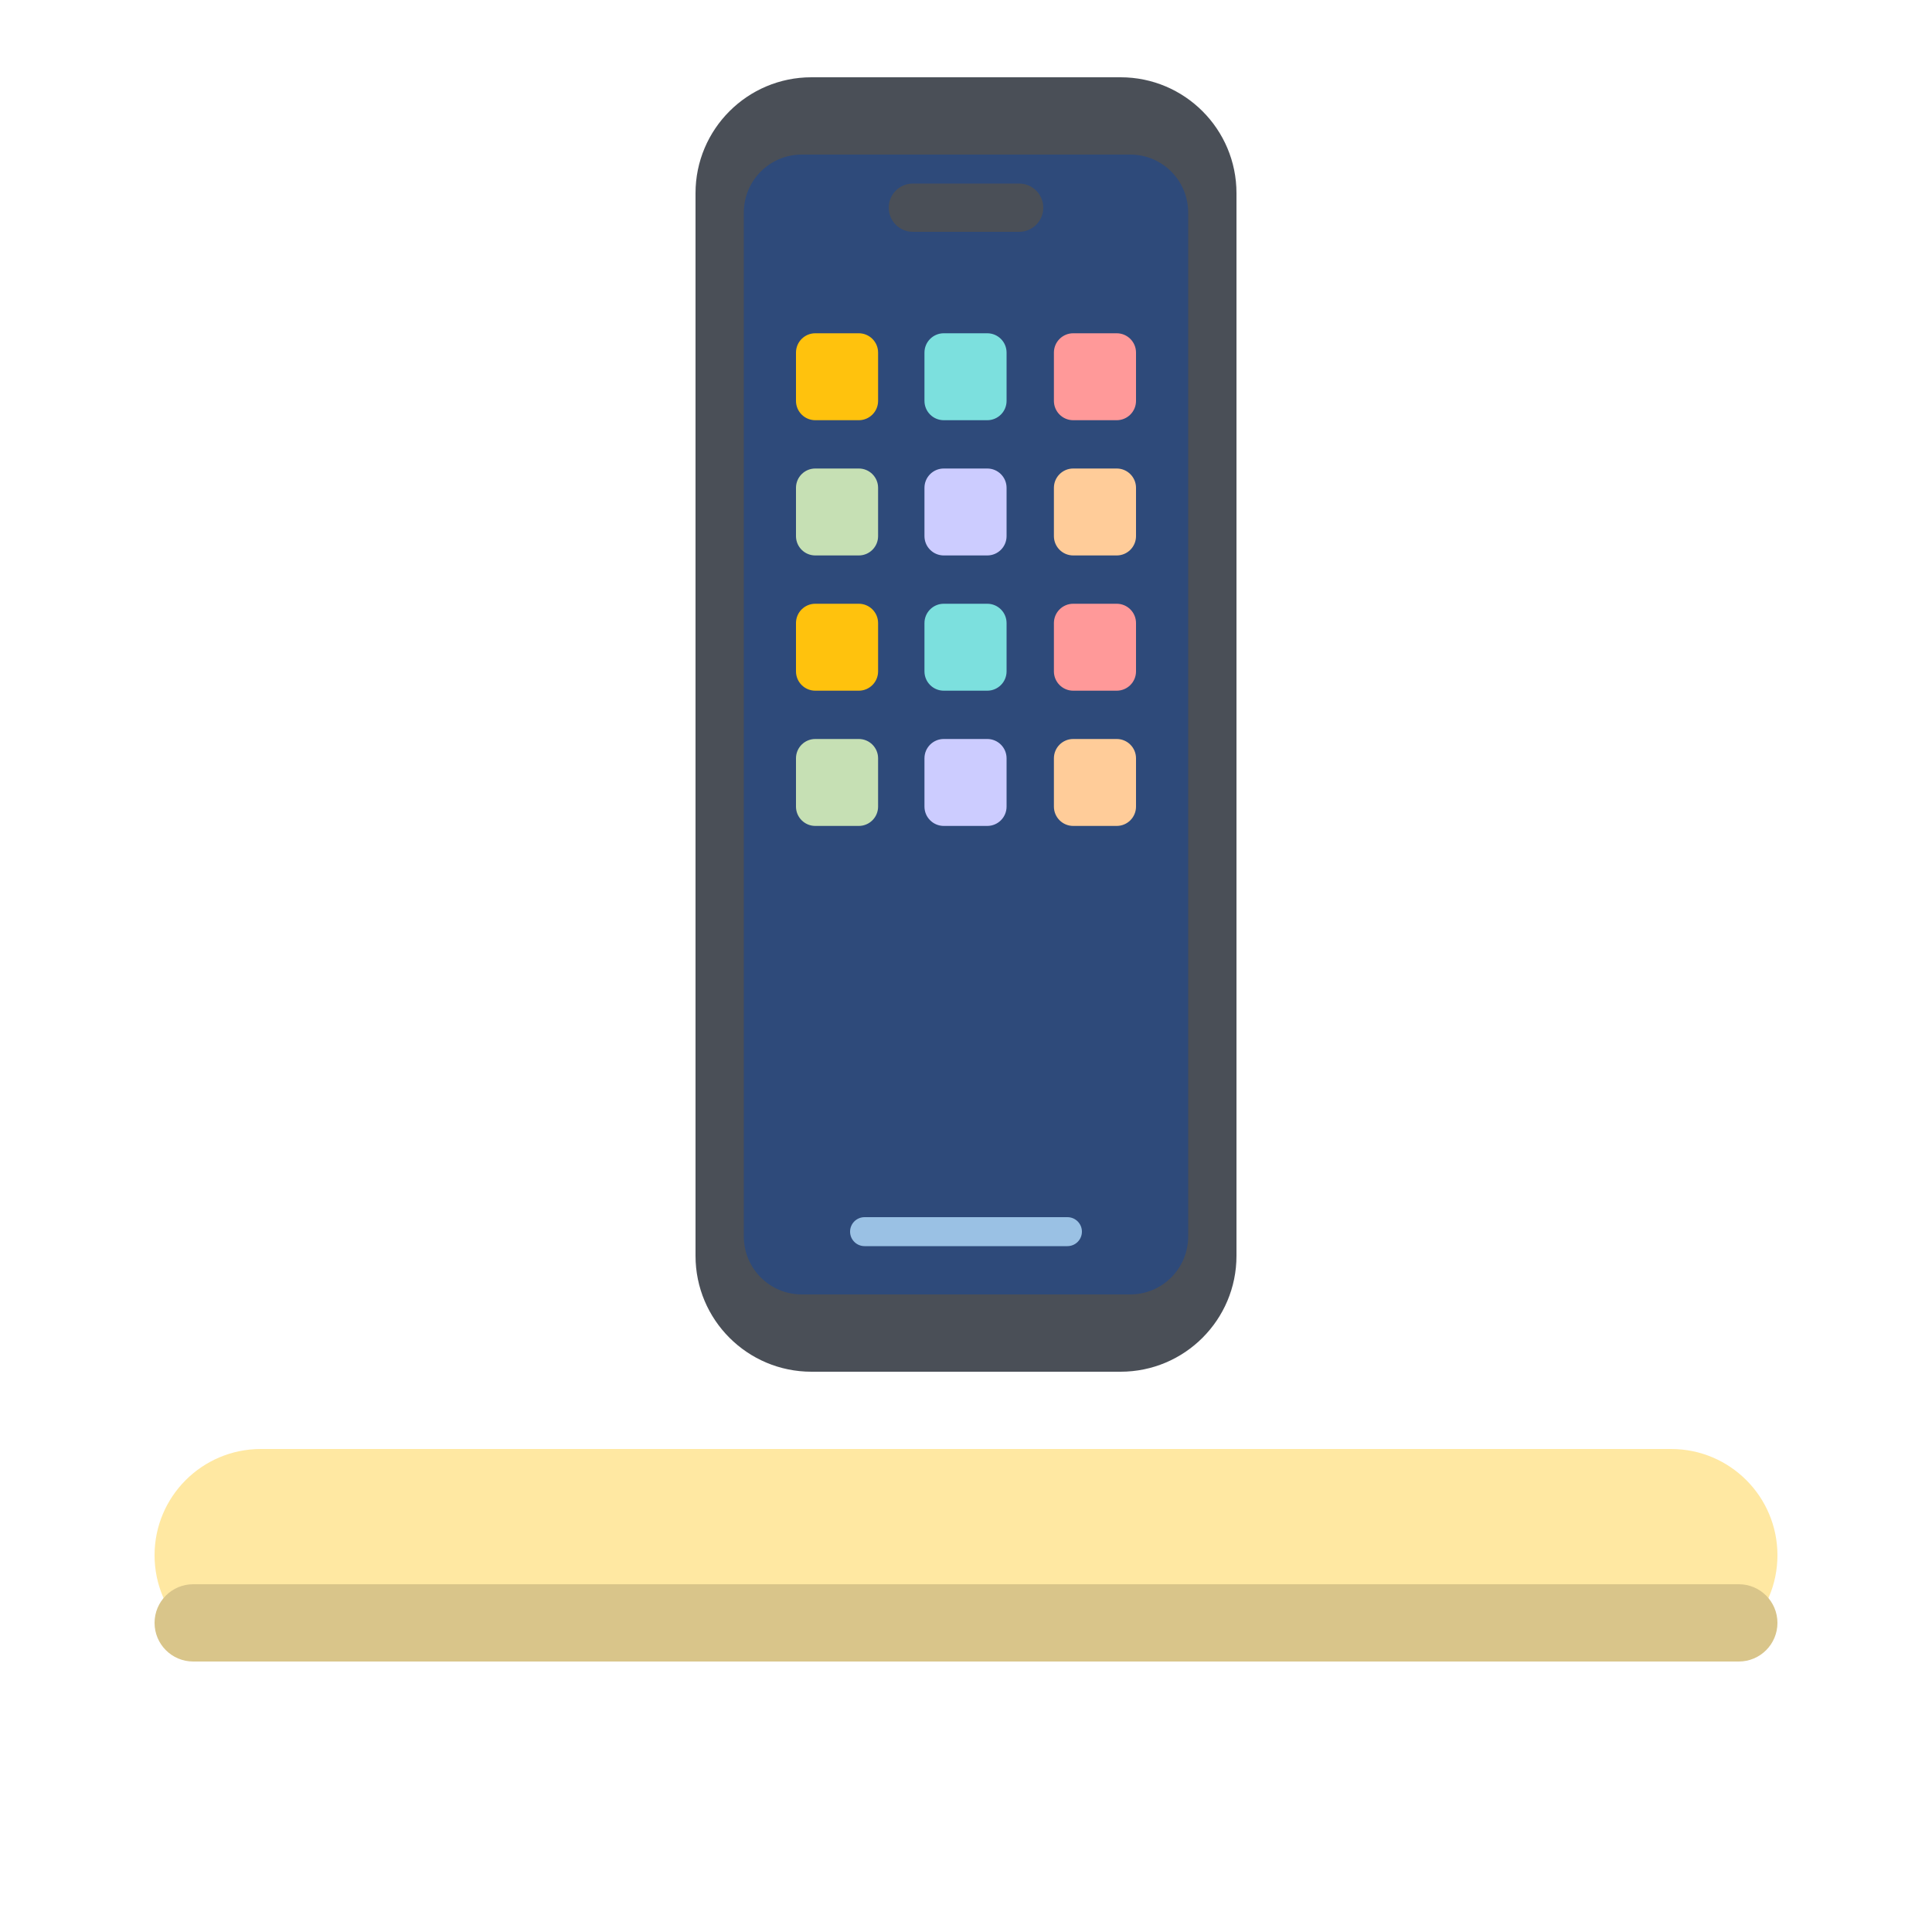
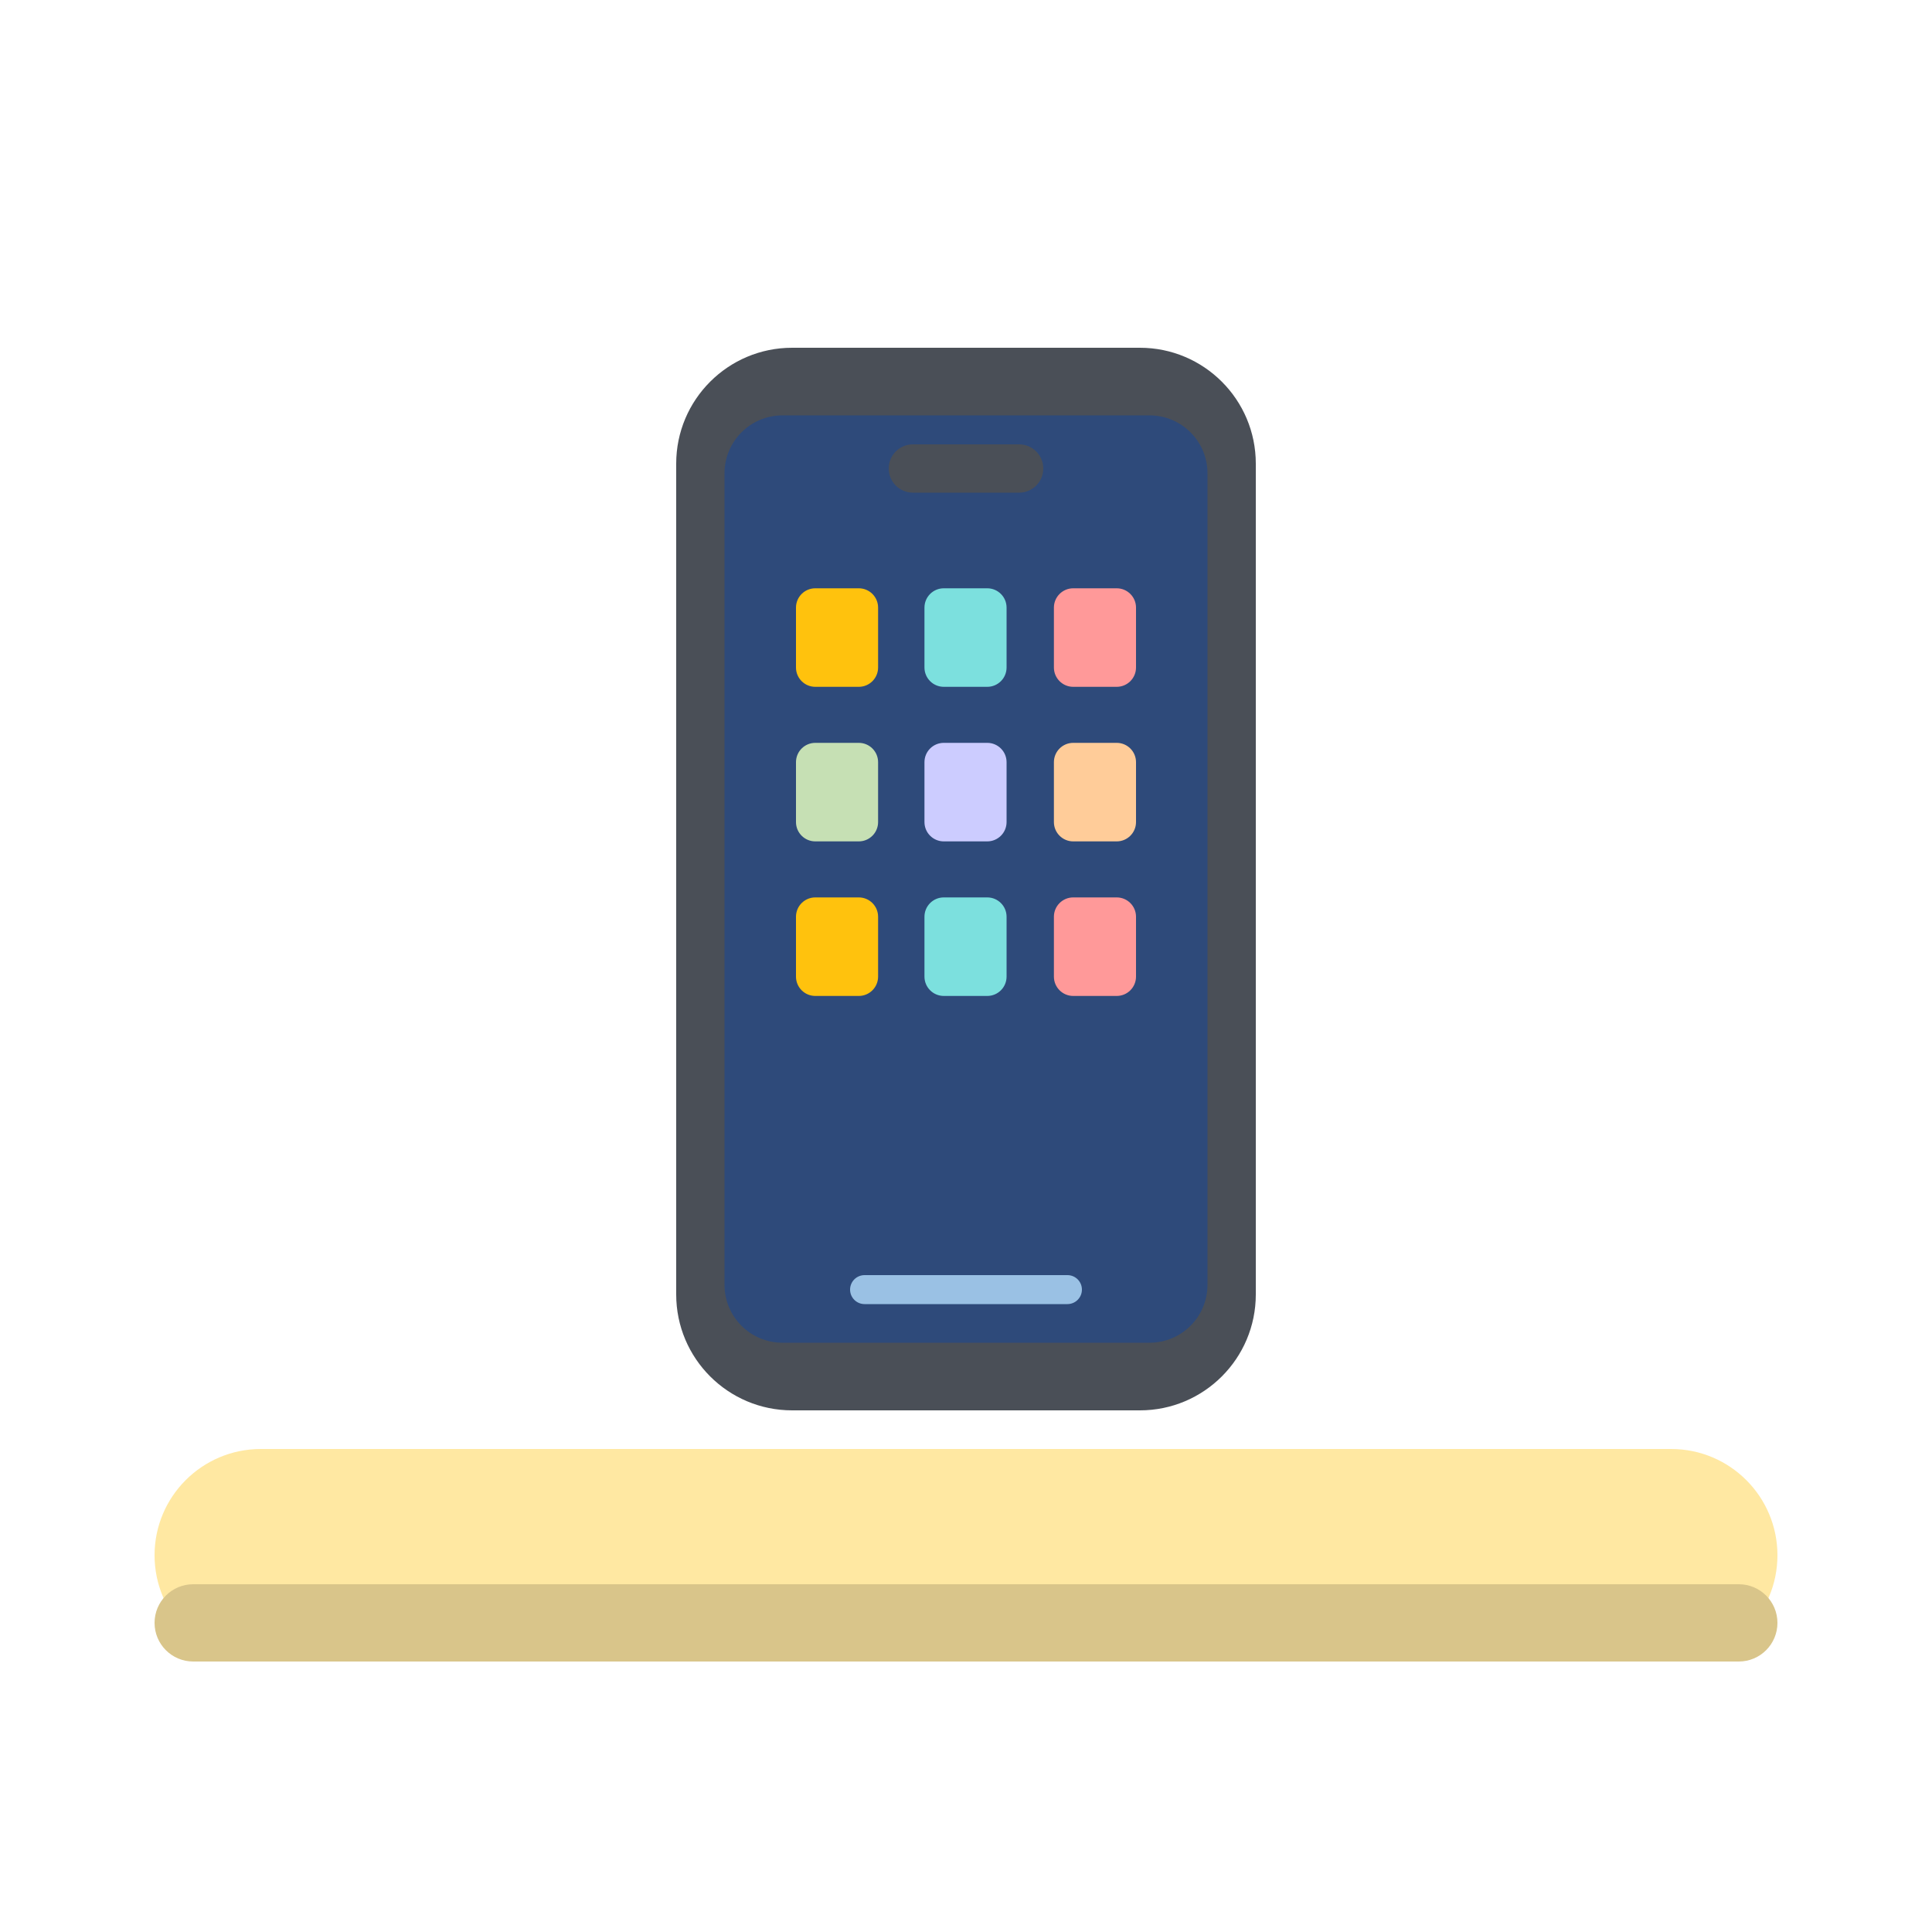
<svg xmlns="http://www.w3.org/2000/svg" viewBox="0 0 200 200">
  <rect x="16" y="150" width="168" height="22" rx="11" fill="#FFE8A2" />
  <rect x="16" y="164" width="168" height="8" rx="4" fill="#D9C58A" />
-   <rect x="72" y="8" width="56" height="134" rx="12" fill="#4A4F57" />
-   <rect x="77" y="16" width="46" height="118" rx="6" fill="#2E4A7A" />
-   <rect x="92" y="19" width="16" height="5" rx="2.5" fill="#4A4F57" />
-   <rect x="82.4" y="34.5" width="8.5" height="9.0" rx="2.0" fill="#FFC20D" />
-   <rect x="95.7" y="34.5" width="8.5" height="9.0" rx="2.0" fill="#7CE0DE" />
-   <rect x="109.1" y="34.5" width="8.5" height="9.0" rx="2.0" fill="#FF9999" />
-   <rect x="82.4" y="48.5" width="8.5" height="9.0" rx="2.0" fill="#C6E0B4" />
-   <rect x="95.7" y="48.5" width="8.5" height="9.0" rx="2.0" fill="#CCCCFF" />
-   <rect x="109.1" y="48.5" width="8.5" height="9.0" rx="2.0" fill="#FFCC99" />
-   <rect x="82.4" y="62.5" width="8.5" height="9.0" rx="2.0" fill="#FFC20D" />
-   <rect x="95.7" y="62.5" width="8.5" height="9.0" rx="2.0" fill="#7CE0DE" />
-   <rect x="109.1" y="62.5" width="8.5" height="9.0" rx="2.0" fill="#FF9999" />
-   <rect x="82.4" y="76.5" width="8.5" height="9.0" rx="2.0" fill="#C6E0B4" />
-   <rect x="95.7" y="76.5" width="8.5" height="9.0" rx="2.0" fill="#CCCCFF" />
-   <rect x="109.1" y="76.5" width="8.5" height="9.0" rx="2.0" fill="#FFCC99" />
-   <rect x="88" y="126" width="24" height="3" rx="1.5" fill="#9AC1E4" />
+   <rect x="70" y="36" width="60" height="110" rx="12" fill="#4A4F57" />
+   <rect x="75" y="43" width="50" height="96" rx="6" fill="#2E4A7A" />
+   <rect x="92" y="46" width="16" height="5" rx="2.5" fill="#4A4F57" />
+   <rect x="82.4" y="60.9" width="8.5" height="10.2" rx="2.0" fill="#FFC20D" />
+   <rect x="95.7" y="60.9" width="8.5" height="10.2" rx="2.0" fill="#7CE0DE" />
+   <rect x="109.1" y="60.9" width="8.5" height="10.2" rx="2.0" fill="#FF9999" />
+   <rect x="82.4" y="76.9" width="8.5" height="10.2" rx="2.0" fill="#C6E0B4" />
+   <rect x="95.7" y="76.9" width="8.5" height="10.2" rx="2.0" fill="#CCCCFF" />
+   <rect x="109.1" y="76.9" width="8.5" height="10.2" rx="2.0" fill="#FFCC99" />
+   <rect x="82.4" y="92.9" width="8.5" height="10.2" rx="2.0" fill="#FFC20D" />
+   <rect x="95.7" y="92.9" width="8.5" height="10.2" rx="2.0" fill="#7CE0DE" />
+   <rect x="109.1" y="92.9" width="8.5" height="10.2" rx="2.0" fill="#FF9999" />
+   <rect x="88" y="132" width="24" height="3" rx="1.5" fill="#9AC1E4" />
</svg>
